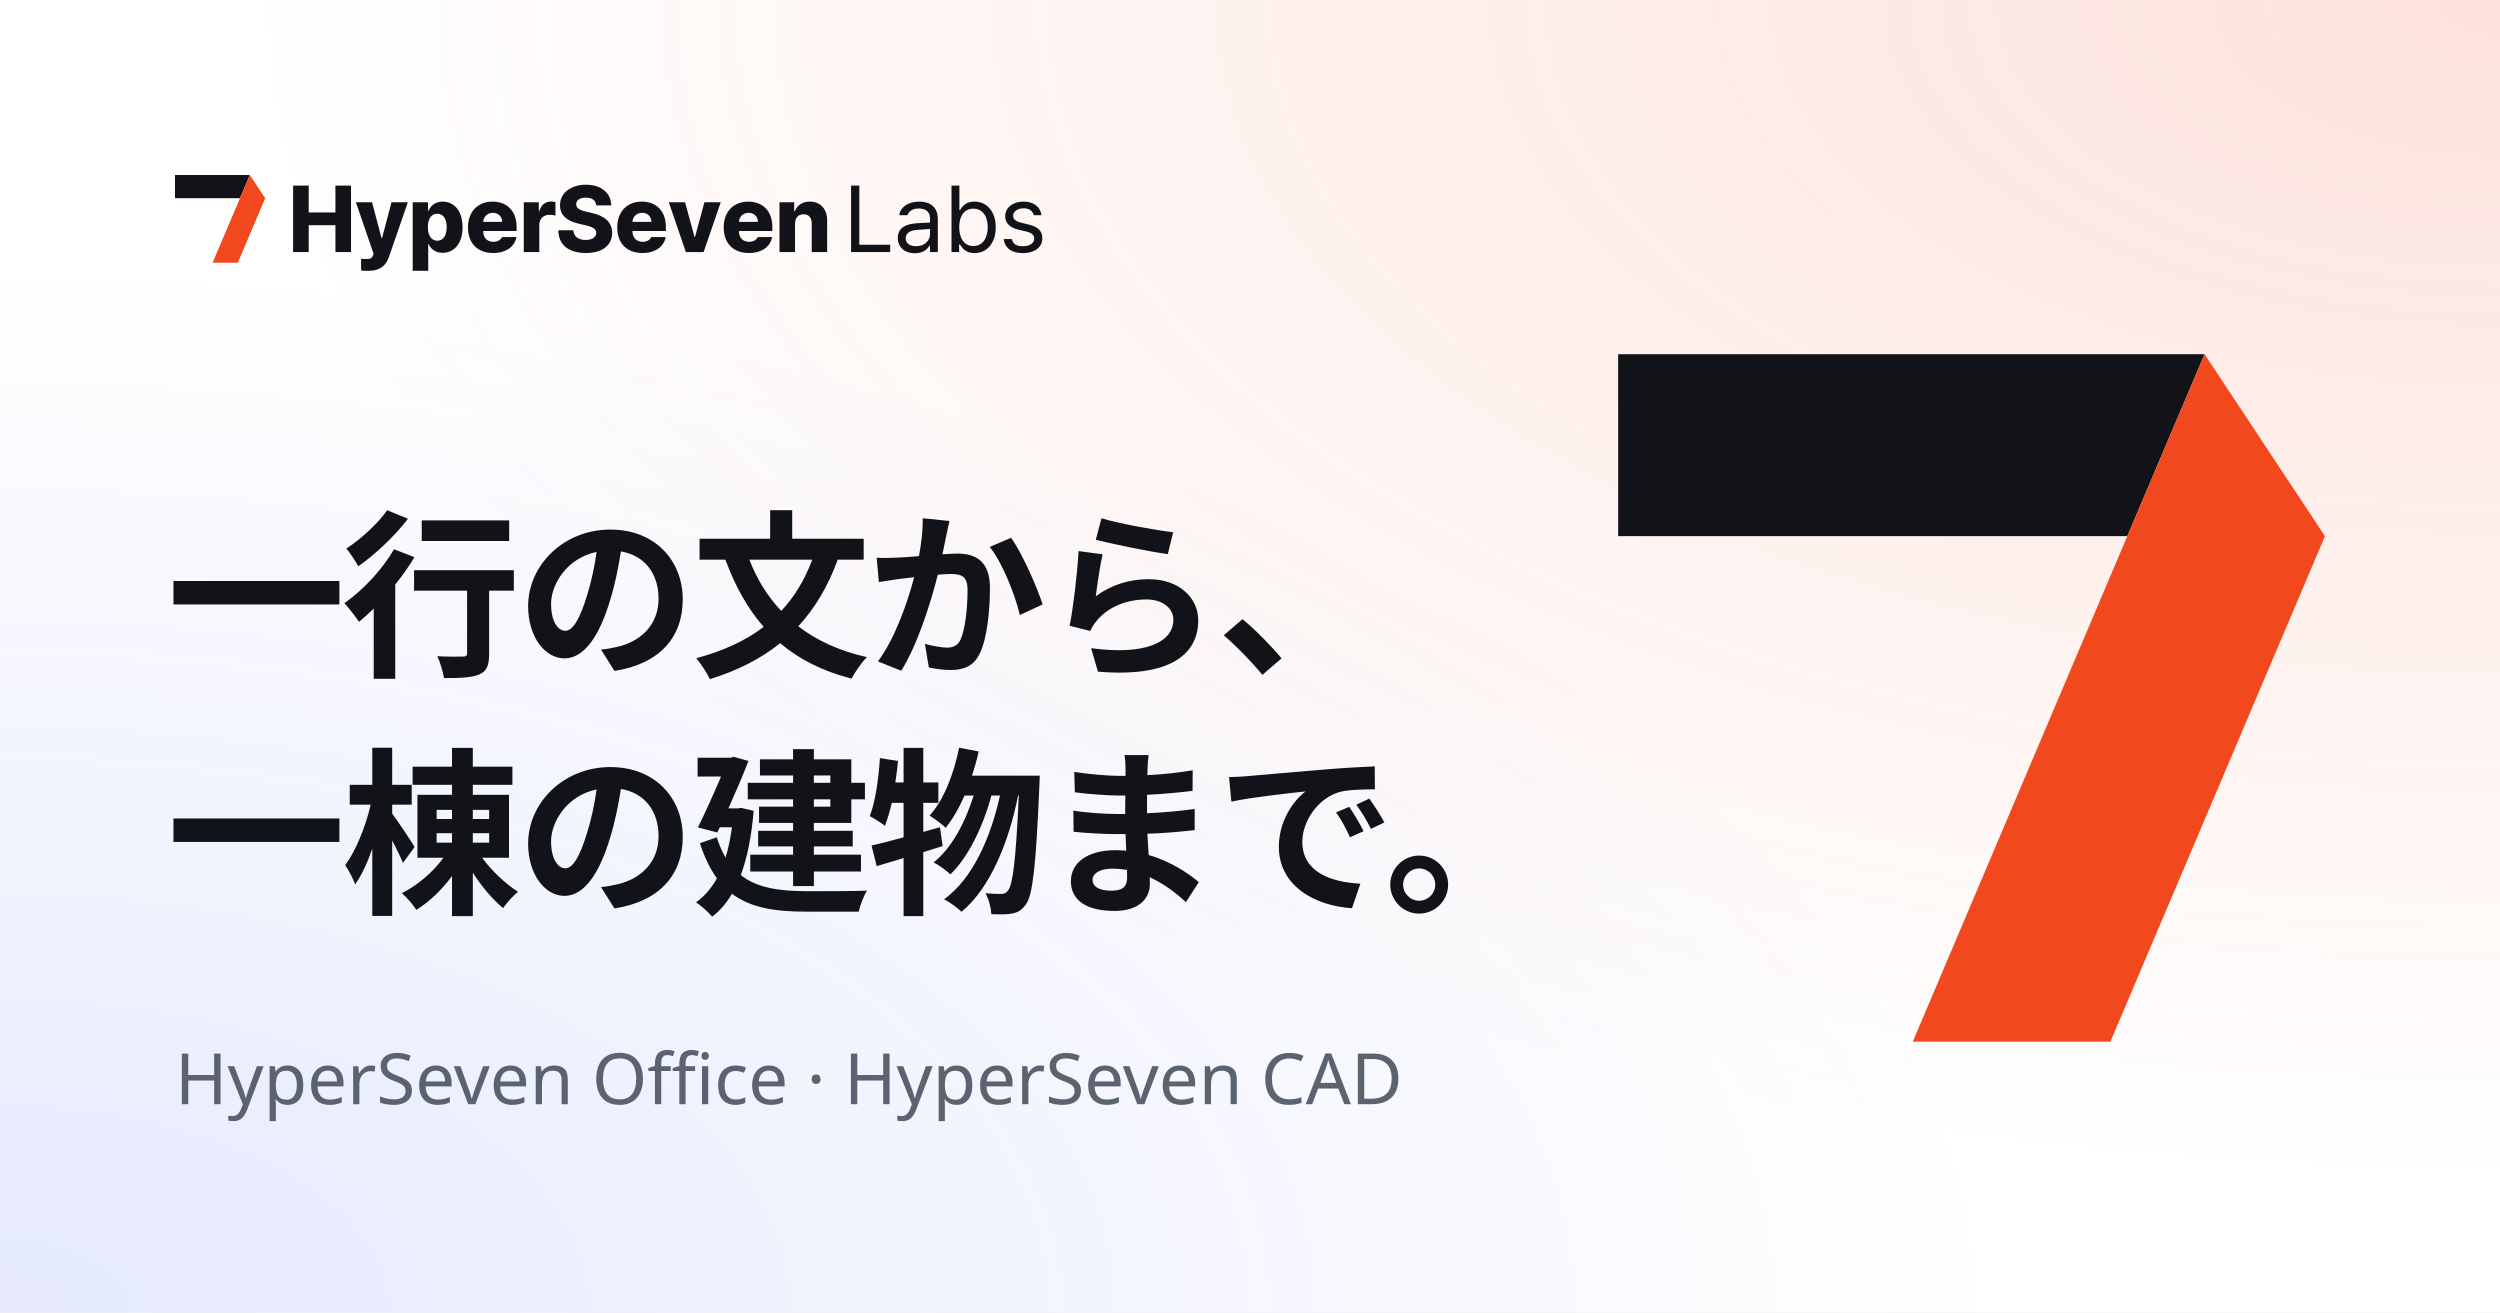
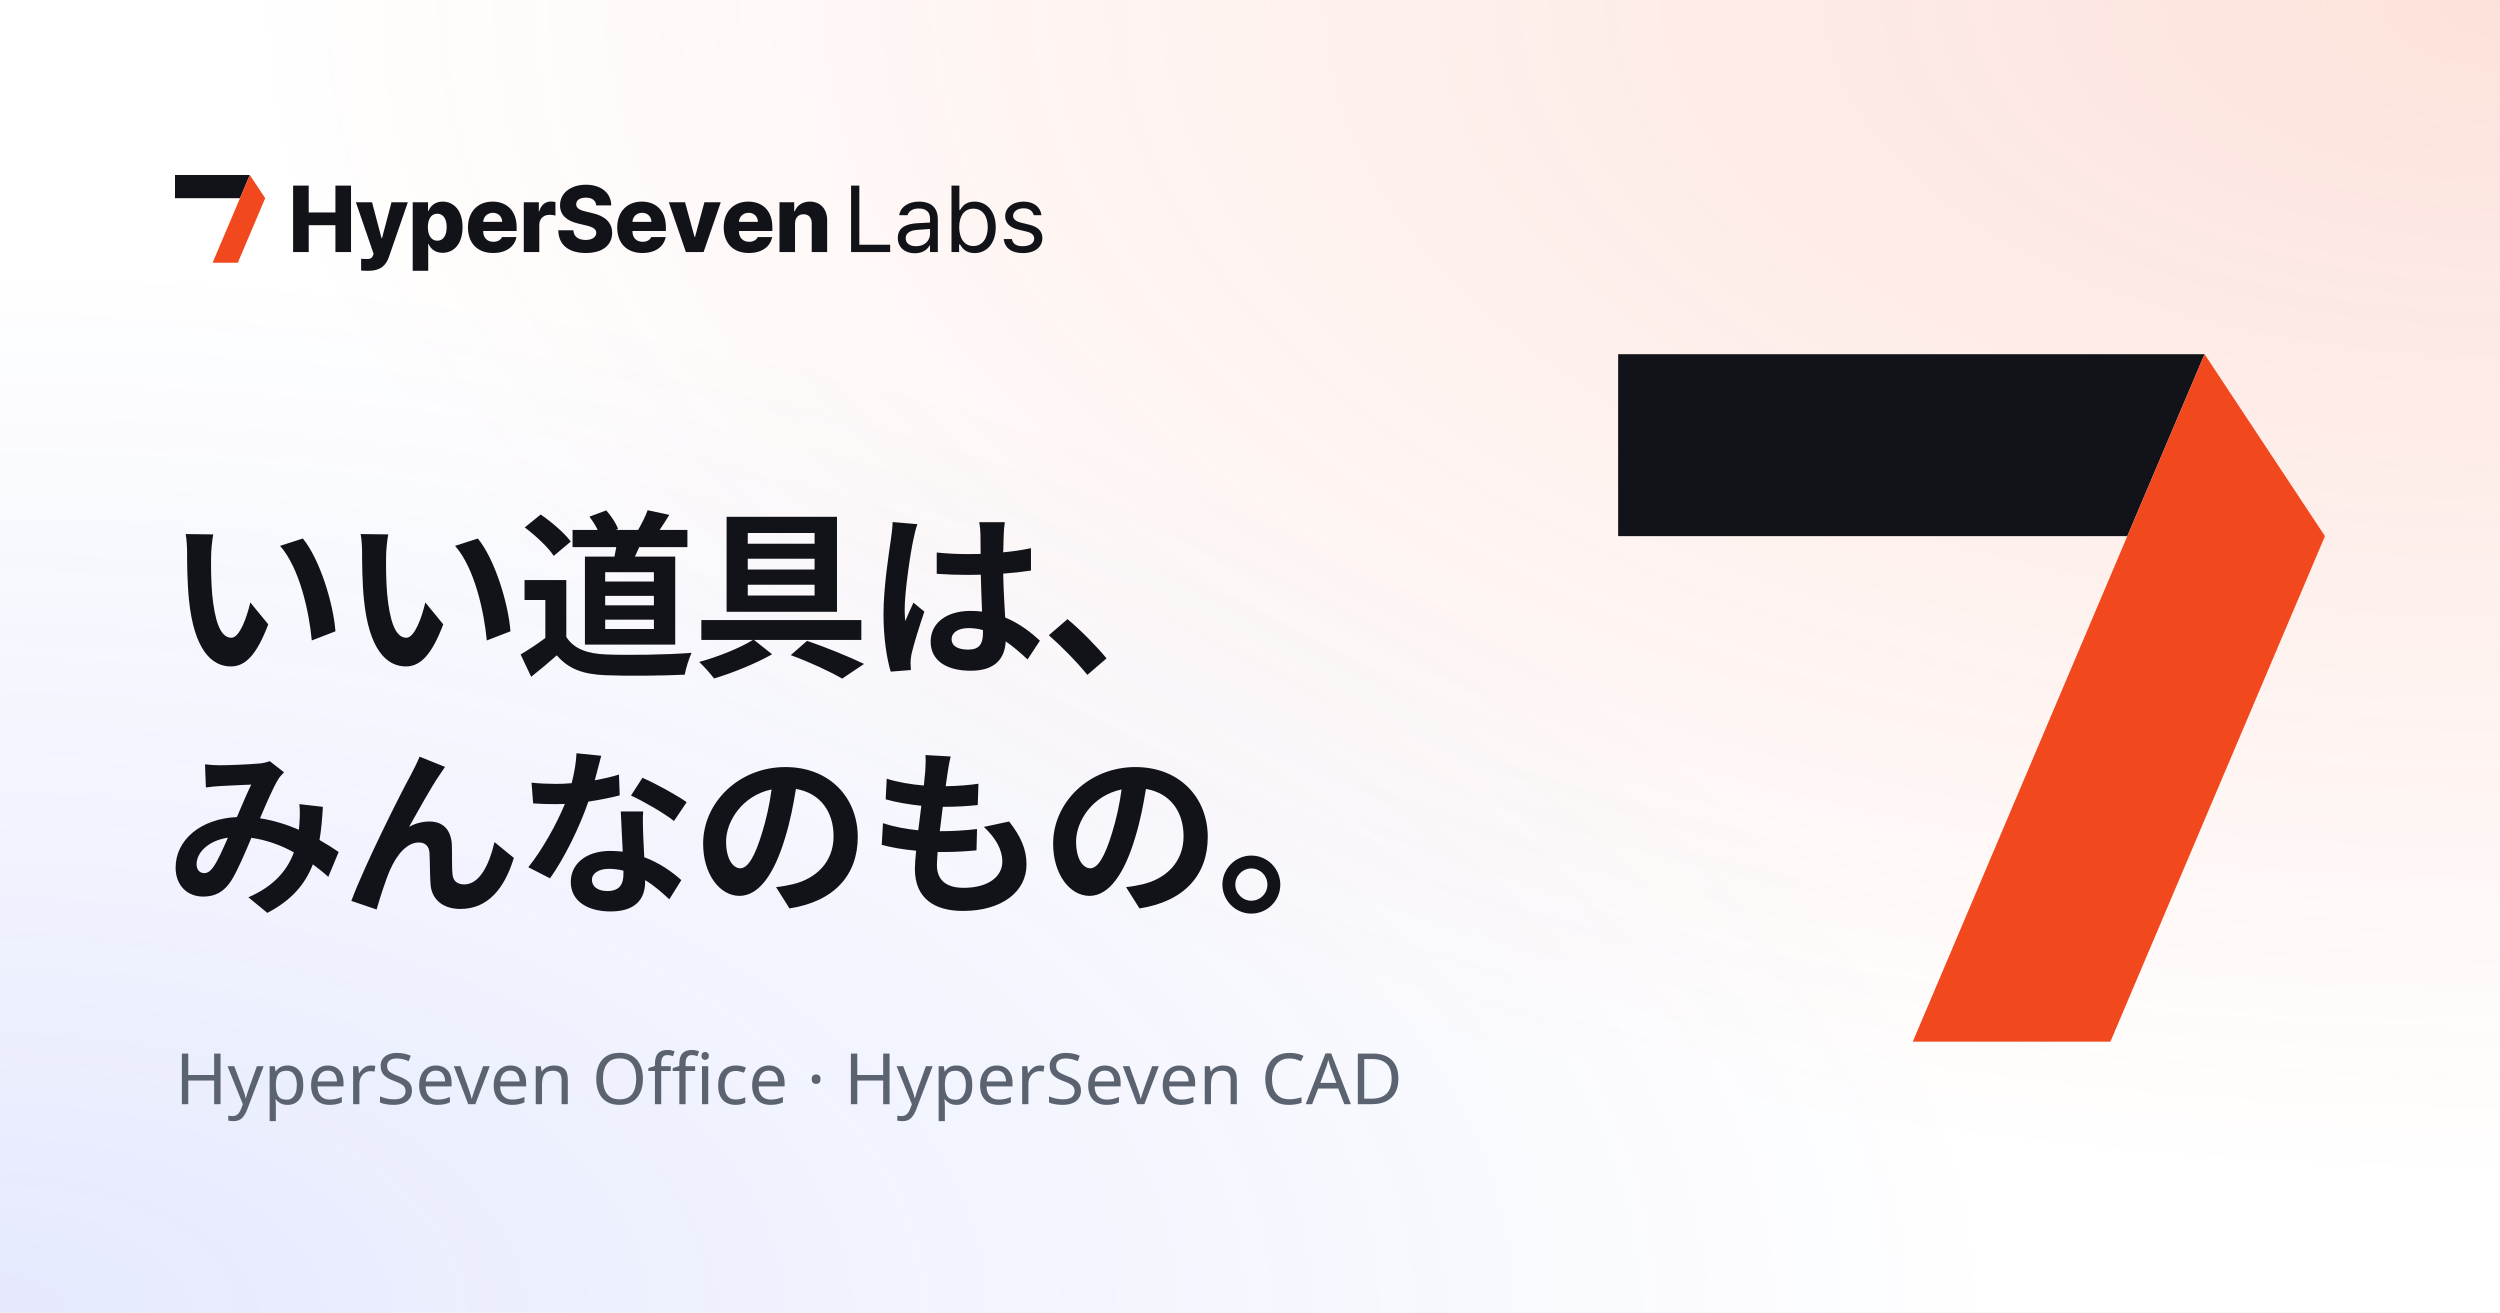
<svg xmlns="http://www.w3.org/2000/svg" width="1200" height="630" viewBox="0 0 1200 630">
  <defs>
    <radialGradient id="a" cx="1" cy="0" r="0.9">
      <stop offset="0" stop-color="#F2481D" stop-opacity=".16" />
      <stop offset="1" stop-color="#F2481D" stop-opacity="0" />
    </radialGradient>
    <radialGradient id="b" cx="0" cy="1" r="0.8">
      <stop offset="0" stop-color="#2747F0" stop-opacity=".12" />
      <stop offset="1" stop-color="#2747F0" stop-opacity="0" />
    </radialGradient>
  </defs>
  <rect width="1200" height="630" fill="#fff" />
  <rect width="1200" height="630" fill="url(#a)" />
  <rect width="1200" height="630" fill="url(#b)" />
  <g transform="translate(84 84) scale(0.02203) translate(-0.0 1679.68)">
    <g transform="translate(0 -1679.68) scale(28.10824)">
      <path d="M0 0H58L50.36 18H0Z" fill="#111318" />
      <path d="M58 0L69.91 18L48.69 68H29.14Z" fill="#F2481D" />
    </g>
    <path transform="translate(2463.32 0)" fill="#111318" d="M110 0H450V-586H1032V0H1372V-1448H1032V-864H450V-1448H110Z M1760 408C2014 408 2138 284 2198 106L2610 -1086H2254L2048 -306H2036L1830 -1086H1478L1864 38L1852 72C1822 144 1780 150 1724 150C1684 150 1636 150 1592 146V402C1636 406 1696 408 1760 408Z M2716 408H3054V-176H3062C3104 -78 3200 16 3368 16C3608 16 3802 -174 3802 -542C3802 -924 3598 -1100 3368 -1100C3196 -1100 3102 -998 3062 -900H3050V-1086H2716ZM3046 -544C3046 -724 3122 -836 3252 -836C3384 -836 3456 -720 3456 -544C3456 -364 3384 -248 3252 -248C3122 -248 3046 -364 3046 -544Z M4468 20C4750 20 4936 -116 4976 -328H4662C4634 -264 4566 -224 4474 -224C4338 -224 4252 -314 4252 -454V-460H4980V-546C4980 -906 4760 -1100 4456 -1100C4130 -1100 3920 -874 3920 -538C3920 -192 4128 20 4468 20ZM4252 -658C4257 -771 4344 -856 4464 -856C4580 -856 4664 -774 4666 -658Z M5136 0H5474V-594C5474 -724 5566 -812 5692 -812C5734 -812 5794 -806 5826 -796V-1090C5798 -1096 5762 -1102 5730 -1102C5610 -1102 5514 -1032 5474 -890H5464V-1086H5136Z M6714 -1018H7042C7038 -1286 6824 -1468 6490 -1468C6162 -1468 5924 -1288 5926 -1020C5926 -802 6078 -678 6328 -620L6480 -584C6640 -548 6714 -504 6716 -420C6714 -328 6628 -264 6484 -264C6328 -264 6224 -336 6216 -476H5888C5894 -144 6128 20 6488 20C6848 20 7060 -146 7062 -420C7060 -652 6898 -790 6620 -852L6494 -882C6364 -910 6276 -954 6278 -1044C6280 -1126 6350 -1186 6488 -1186C6628 -1186 6706 -1124 6714 -1018Z M7720 20C8002 20 8188 -116 8228 -328H7914C7886 -264 7818 -224 7726 -224C7590 -224 7504 -314 7504 -454V-460H8232V-546C8232 -906 8012 -1100 7708 -1100C7382 -1100 7172 -874 7172 -538C7172 -192 7380 20 7720 20ZM7504 -658C7509 -771 7596 -856 7716 -856C7832 -856 7916 -774 7918 -658Z M9428 -1086H9072L8868 -332H8856L8650 -1086H8296L8668 0H9054Z M10040 20C10322 20 10508 -116 10548 -328H10234C10206 -264 10138 -224 10046 -224C9910 -224 9824 -314 9824 -454V-460H10552V-546C10552 -906 10332 -1100 10028 -1100C9702 -1100 9492 -874 9492 -538C9492 -192 9700 20 10040 20ZM9824 -658C9829 -771 9916 -856 10036 -856C10152 -856 10236 -774 10238 -658Z M11046 -622C11046 -748 11120 -824 11232 -824C11344 -824 11410 -750 11410 -628V0H11746V-692C11748 -938 11598 -1100 11370 -1100C11210 -1100 11090 -1020 11040 -888H11028V-1086H10708V0H11046Z" />
    <path transform="translate(14570.62 0)" fill="#111318" d="M160 0H1012V-160H340V-1448H160Z M1178 -308C1178 -96 1342 26 1548 26C1736 26 1836 -74 1872 -148H1880V0H2050V-716C2050 -1058 1784 -1100 1642 -1100C1402 -1100 1232 -978 1210 -804H1390C1414 -886 1496 -950 1634 -950C1798 -950 1880 -870 1880 -732V-644C1831 -642 1655 -633 1586 -628C1398 -614 1178 -558 1178 -308ZM1350 -300C1350 -418 1450 -474 1606 -484L1880 -504V-394C1880 -258 1772 -128 1578 -128C1446 -128 1350 -186 1350 -300Z M2348 0H2514V-166H2534C2572 -106 2642 22 2850 22C3120 22 3312 -196 3312 -540C3312 -884 3120 -1100 2848 -1100C2636 -1100 2572 -972 2534 -914H2520V-1448H2348ZM2516 -544C2516 -784 2624 -946 2824 -946C3034 -946 3138 -770 3138 -544C3138 -312 3030 -132 2824 -132C2626 -132 2516 -300 2516 -544Z M4140 -804H4308C4286 -980 4144 -1100 3920 -1100C3680 -1100 3518 -966 3518 -780C3518 -636 3618 -532 3808 -488L3972 -450C4096 -422 4150 -370 4150 -294C4150 -192 4052 -128 3898 -128C3762 -128 3684 -178 3664 -284H3484C3512 -86 3658 22 3902 22C4174 22 4328 -116 4328 -304C4328 -456 4232 -552 4038 -598L3876 -638C3748 -668 3690 -718 3690 -790C3690 -882 3786 -954 3920 -954C4048 -954 4116 -894 4140 -804Z" />
  </g>
-   <text x="80" y="318" font-family="'Hiragino Sans'" font-weight="800" font-size="86" fill="#111318" letter-spacing="-2">一行の文から、</text>
-   <text x="80" y="432" font-family="'Hiragino Sans'" font-weight="800" font-size="86" fill="#111318" letter-spacing="-2">一棟の建物まで。</text>
+   <text x="80" y="318" font-family="'Hiragino Sans'" font-weight="800" font-size="86" fill="#111318" letter-spacing="-2">いい道具は、</text>
+   <text x="80" y="432" font-family="'Hiragino Sans'" font-weight="800" font-size="86" fill="#111318" letter-spacing="-2">みんなのもの。</text>
  <text x="84" y="530" font-family="'Hiragino Sans'" font-weight="400" font-size="34" fill="#5B6270">HyperSeven Office · HyperSeven CAD</text>
  <g transform="translate(776.71 170) scale(4.85294)">
    <path d="M0 0H58L50.36 18H0Z" fill="#111318" />
    <path d="M58 0L69.91 18L48.69 68H29.14Z" fill="#F2481D" />
  </g>
</svg>
